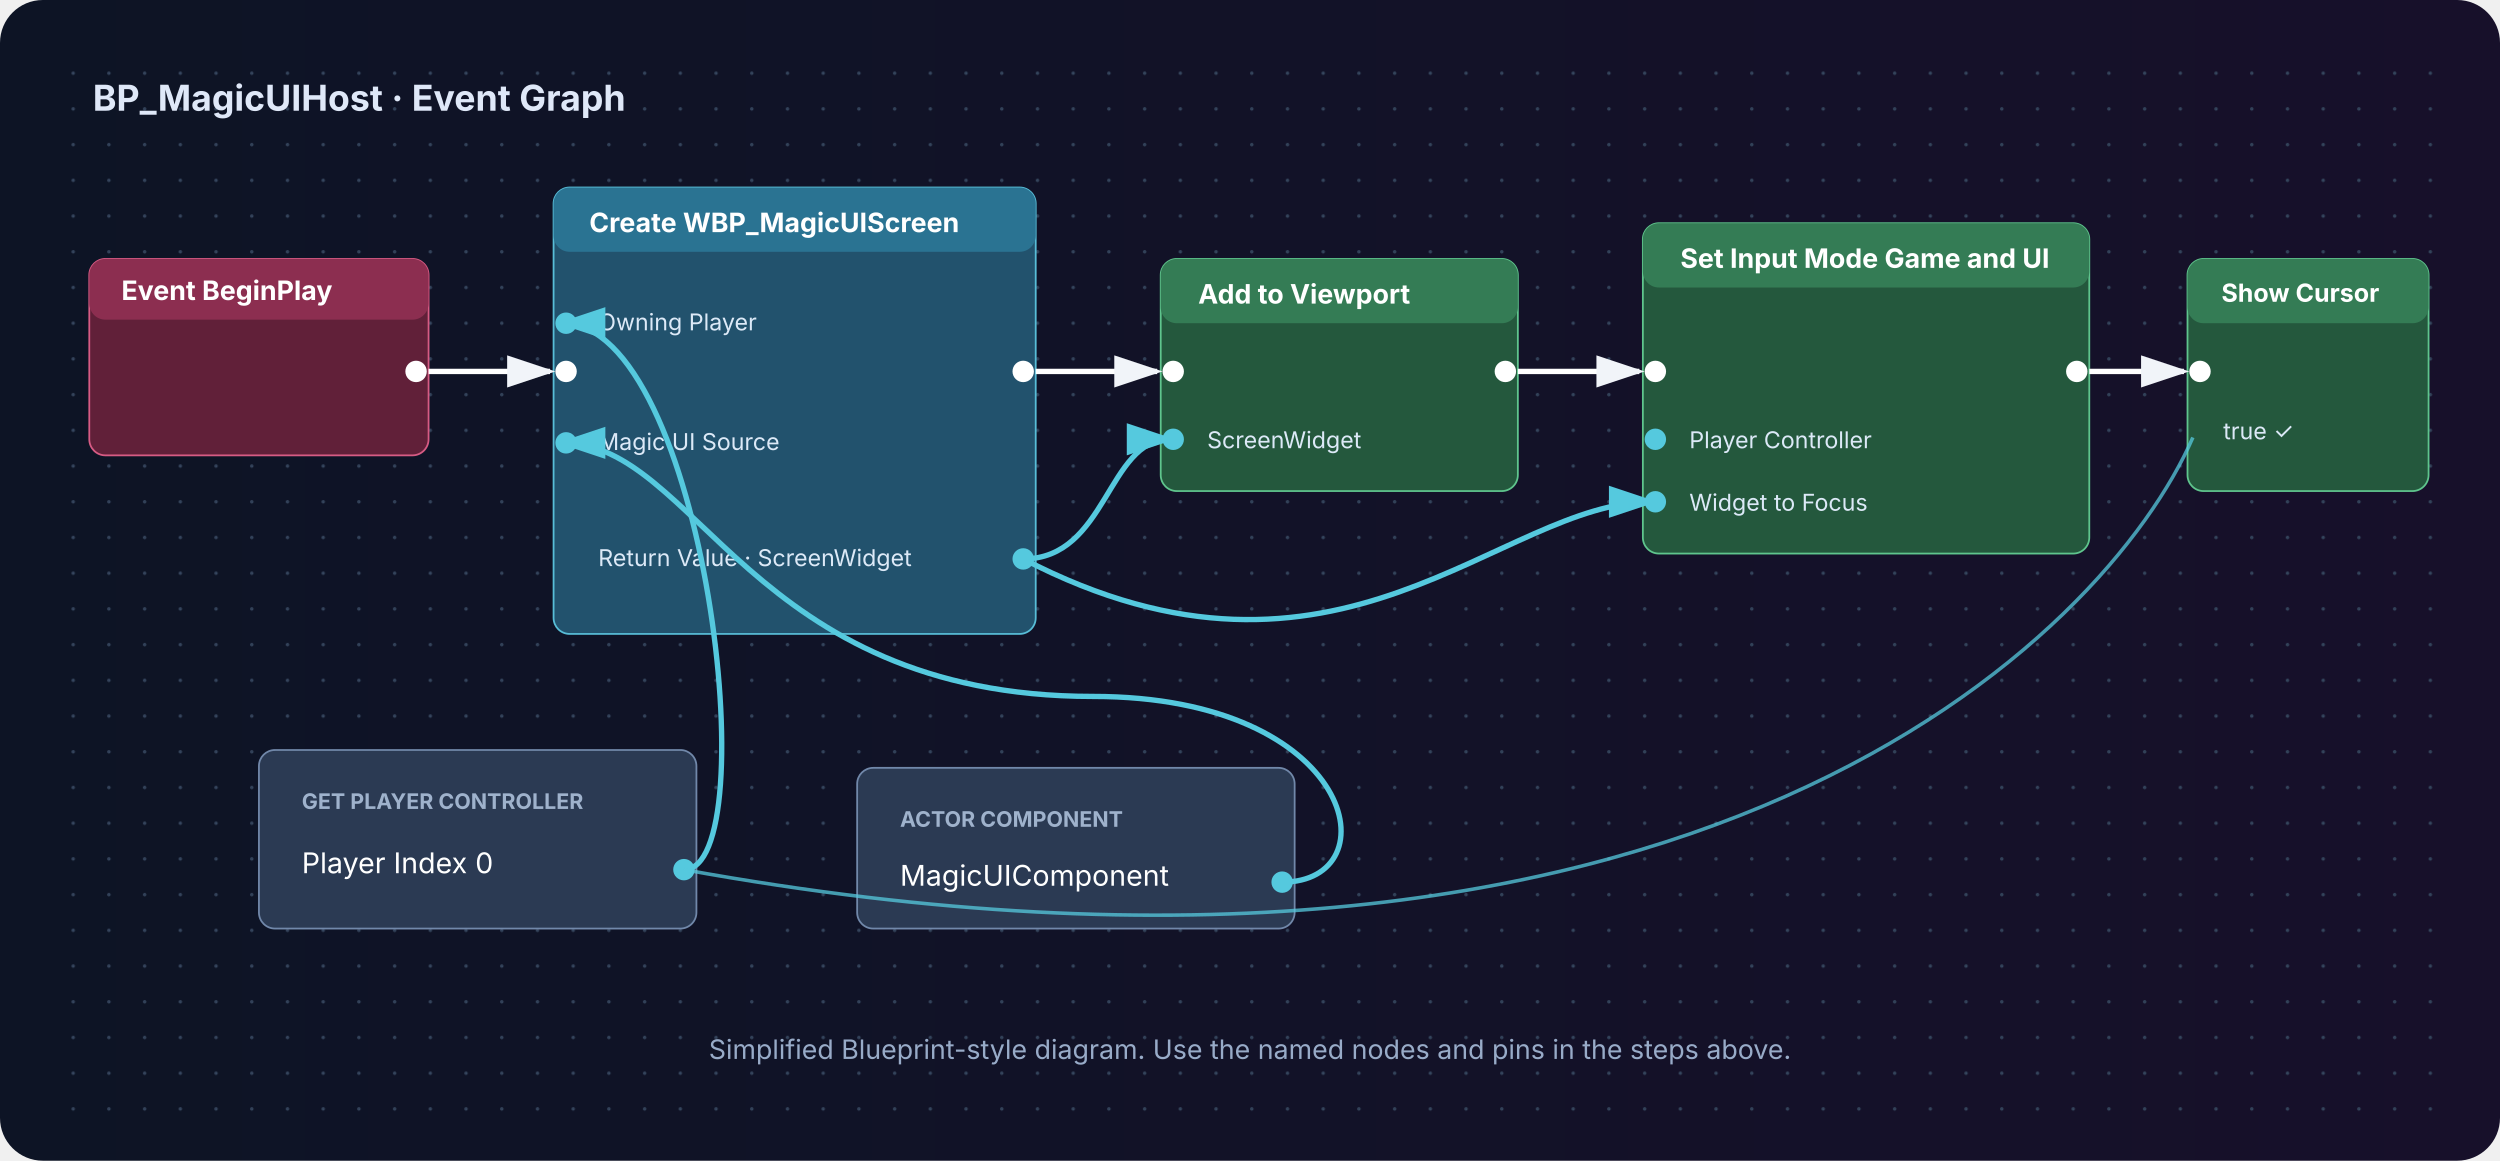
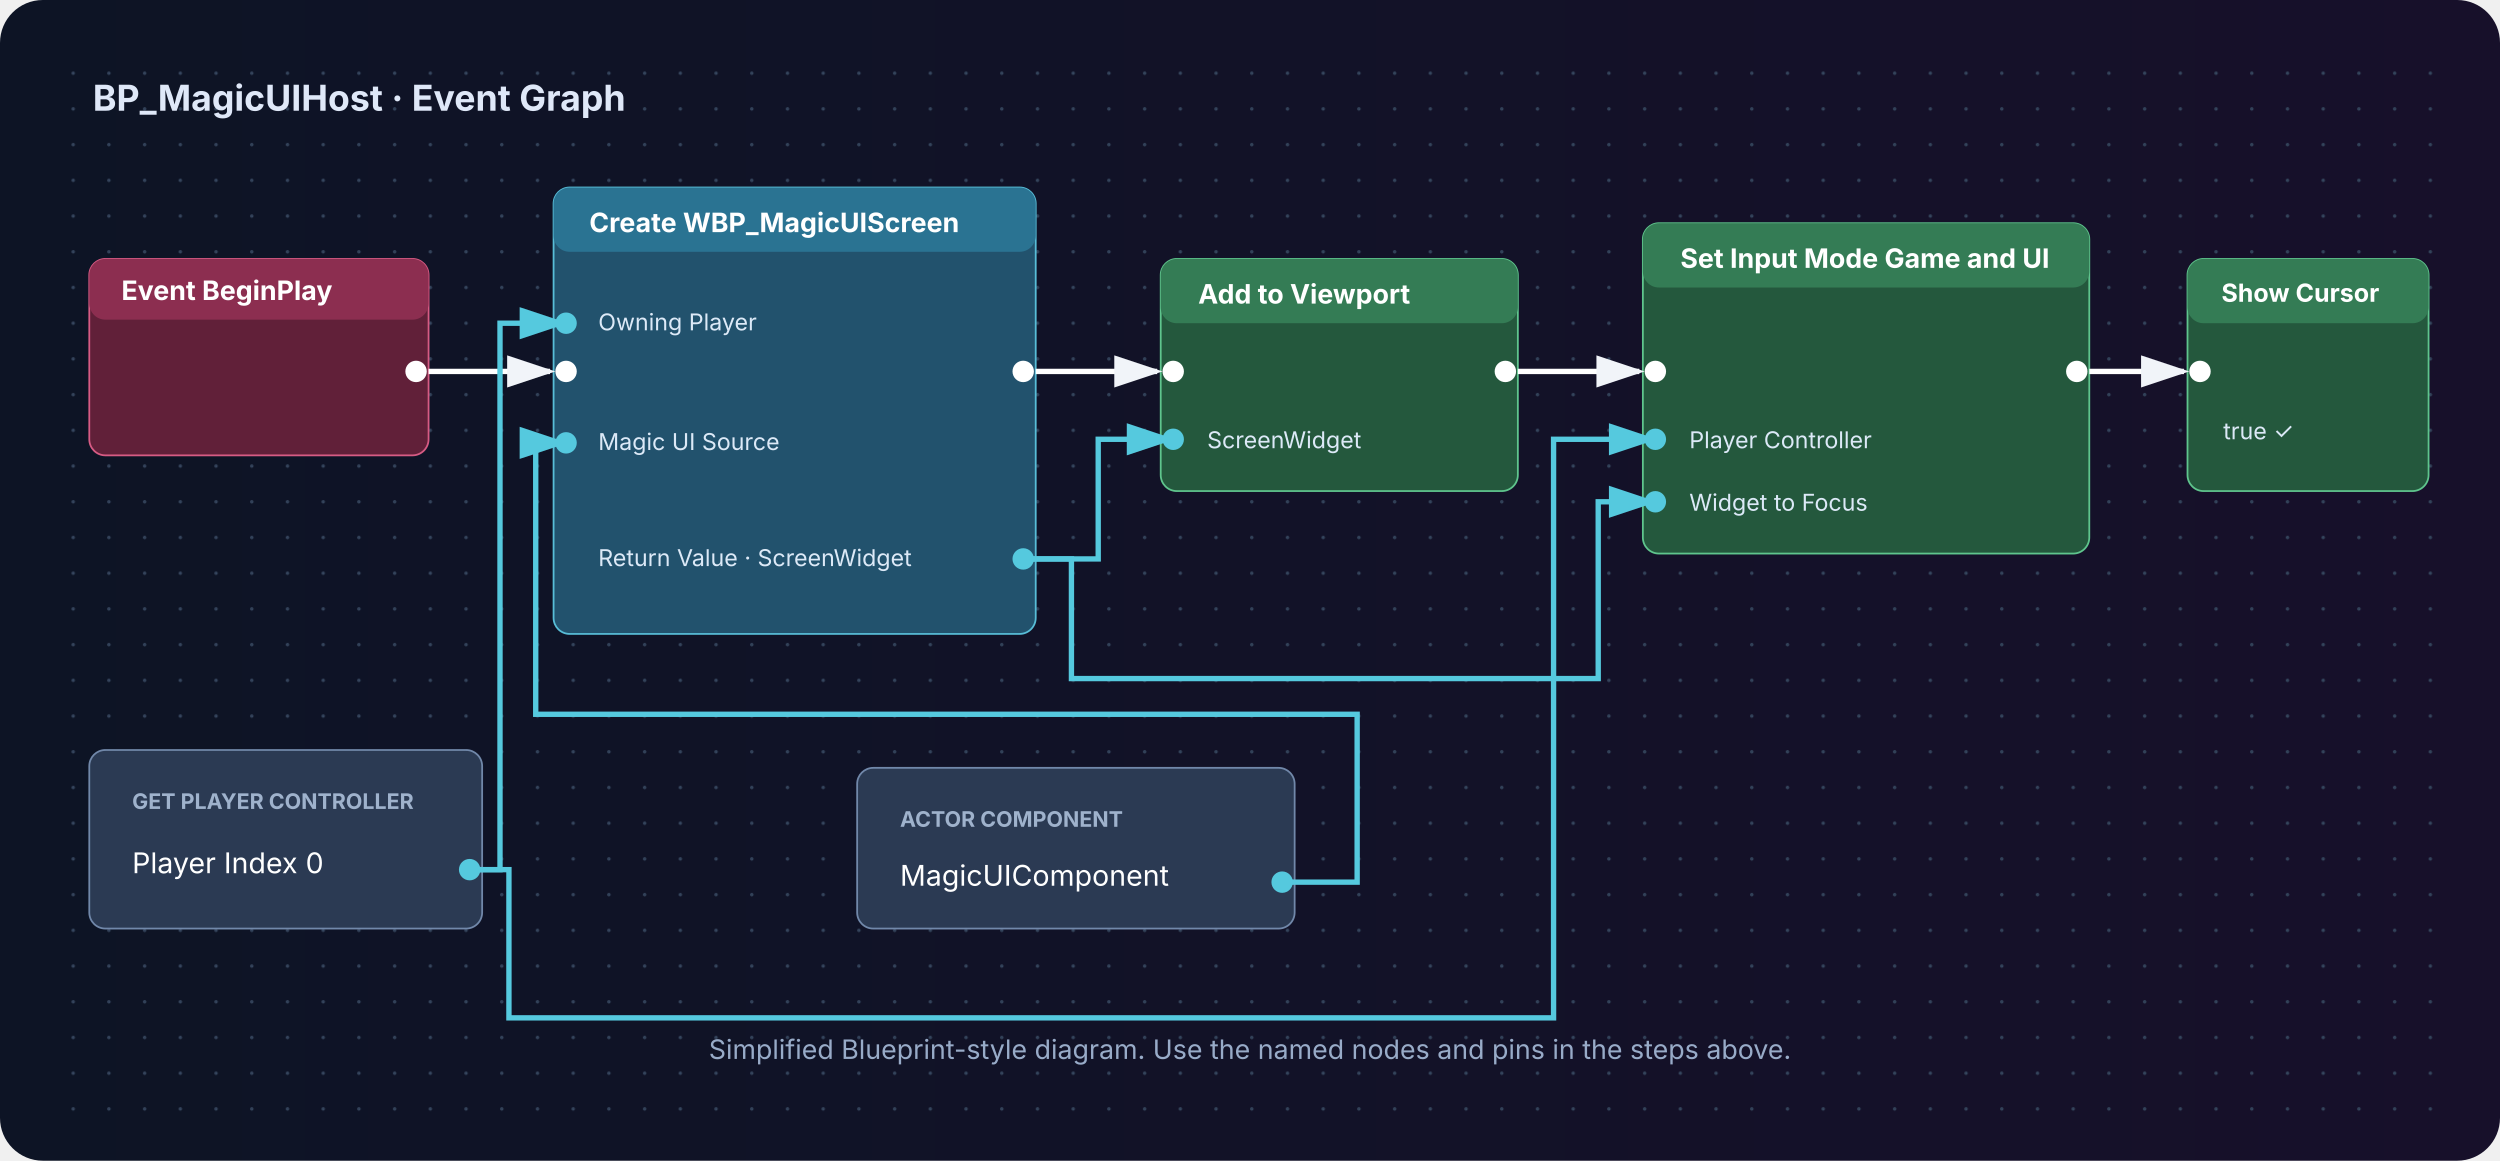
<svg xmlns="http://www.w3.org/2000/svg" width="1400" height="650" viewBox="0 0 1400 650" role="img" aria-labelledby="title desc">
  <defs>
    <linearGradient id="bg" x1="0" x2="1">
      <stop stop-color="#0d1425" />
      <stop offset="1" stop-color="#17102a" />
    </linearGradient>
    <pattern id="grid" width="20" height="20" patternUnits="userSpaceOnUse">
      <circle cx="1" cy="1" r="1" fill="#314057" />
    </pattern>
    <marker id="a" markerWidth="9" markerHeight="9" refX="8" refY="3" orient="auto">
      <path d="M0 0v6l9-3z" fill="#f1f4f9" />
    </marker>
    <marker id="d" markerWidth="9" markerHeight="9" refX="8" refY="3" orient="auto">
      <path d="M0 0v6l9-3z" fill="#55c9de" />
    </marker>
  </defs>
  <rect width="1400" height="650" rx="24" fill="url(#bg)" />
  <rect x="24" y="24" width="1352" height="602" rx="18" fill="url(#grid)" />
  <text x="52" y="62" fill="#dfe8f8" font-family="Inter,Segoe UI,sans-serif" font-size="20" font-weight="700">BP_MagicUIHost · Event Graph</text>
  <g font-family="Inter,Segoe UI,sans-serif">
    <g>
      <rect x="50" y="145" width="190" height="110" rx="9" fill="#612039" stroke="#d75b84" />
      <rect x="50" y="145" width="190" height="34" rx="9" fill="#8c2e50" />
      <text x="68" y="168" fill="#fff" font-size="15" font-weight="700">Event BeginPlay</text>
      <circle cx="233" cy="208" r="6" fill="#fff" />
    </g>
    <g>
      <rect x="310" y="105" width="270" height="250" rx="9" fill="#22526d" stroke="#58bdd7" />
      <rect x="310" y="105" width="270" height="36" rx="9" fill="#2a7392" />
      <text x="330" y="130" fill="#fff" font-size="15" font-weight="700">Create WBP_MagicUIScreen</text>
      <circle cx="317" cy="208" r="6" fill="#fff" />
      <circle cx="573" cy="208" r="6" fill="#fff" />
      <text x="335" y="185" fill="#dce9f7" font-size="13">Owning Player</text>
      <circle cx="317" cy="181" r="6" fill="#55c9de" />
      <text x="335" y="252" fill="#dce9f7" font-size="13">Magic UI Source</text>
      <circle cx="317" cy="248" r="6" fill="#55c9de" />
      <text x="335" y="317" fill="#dce9f7" font-size="13">Return Value · ScreenWidget</text>
      <circle cx="573" cy="313" r="6" fill="#55c9de" />
    </g>
    <g>
      <rect x="650" y="145" width="200" height="130" rx="9" fill="#24583d" stroke="#5fc58d" />
      <rect x="650" y="145" width="200" height="36" rx="9" fill="#347c55" />
      <text x="671" y="170" fill="#fff" font-size="15" font-weight="700">Add to Viewport</text>
      <circle cx="657" cy="208" r="6" fill="#fff" />
      <circle cx="843" cy="208" r="6" fill="#fff" />
      <circle cx="657" cy="246" r="6" fill="#55c9de" />
      <text x="676" y="251" fill="#dce9f7" font-size="13">ScreenWidget</text>
    </g>
    <g>
      <rect x="920" y="125" width="250" height="185" rx="9" fill="#24583d" stroke="#5fc58d" />
      <rect x="920" y="125" width="250" height="36" rx="9" fill="#347c55" />
      <text x="941" y="150" fill="#fff" font-size="15" font-weight="700">Set Input Mode Game and UI</text>
      <circle cx="927" cy="208" r="6" fill="#fff" />
      <circle cx="1163" cy="208" r="6" fill="#fff" />
      <circle cx="927" cy="246" r="6" fill="#55c9de" />
      <text x="946" y="251" fill="#dce9f7" font-size="13">Player Controller</text>
      <circle cx="927" cy="281" r="6" fill="#55c9de" />
      <text x="946" y="286" fill="#dce9f7" font-size="13">Widget to Focus</text>
    </g>
    <g>
      <rect x="1225" y="145" width="135" height="130" rx="9" fill="#24583d" stroke="#5fc58d" />
      <rect x="1225" y="145" width="135" height="36" rx="9" fill="#347c55" />
      <text x="1244" y="169" fill="#fff" font-size="14" font-weight="700">Show Cursor</text>
      <circle cx="1232" cy="208" r="6" fill="#fff" />
      <text x="1245" y="246" fill="#dce9f7" font-size="13">true ✓</text>
    </g>
    <g>
-       <rect x="145" y="420" width="245" height="100" rx="9" fill="#2b3a53" stroke="#7188aa" />
-       <text x="169" y="453" fill="#9fb2cc" font-size="12" font-weight="700">GET PLAYER CONTROLLER</text>
-       <text x="169" y="489" fill="#fff" font-size="16">Player Index 0</text>
-       <circle cx="383" cy="487" r="6" fill="#55c9de" />
+       <rect x="50" y="420" width="220" height="100" rx="9" fill="#2b3a53" stroke="#7188aa" />
+       <text x="74" y="453" fill="#9fb2cc" font-size="12" font-weight="700">GET PLAYER CONTROLLER</text>
+       <text x="74" y="489" fill="#fff" font-size="16">Player Index 0</text>
+       <circle cx="263" cy="487" r="6" fill="#55c9de" />
    </g>
    <g>
      <rect x="480" y="430" width="245" height="90" rx="9" fill="#2b3a53" stroke="#7188aa" />
      <text x="504" y="463" fill="#9fb2cc" font-size="12" font-weight="700">ACTOR COMPONENT</text>
      <text x="504" y="496" fill="#fff" font-size="16">MagicUIComponent</text>
      <circle cx="718" cy="494" r="6" fill="#55c9de" />
    </g>
  </g>
  <path d="M240 208H308" stroke="#fff" stroke-width="3" marker-end="url(#a)" />
  <path d="M580 208H648" stroke="#fff" stroke-width="3" marker-end="url(#a)" />
  <path d="M850 208H918" stroke="#fff" stroke-width="3" marker-end="url(#a)" />
  <path d="M1170 208H1223" stroke="#fff" stroke-width="3" marker-end="url(#a)" />
-   <path d="M383 487 C430 487 395 181 315 181" fill="none" stroke="#55c9de" stroke-width="3" marker-end="url(#d)" />
-   <path d="M718 494 C780 494 760 390 612 390 C420 390 390 248 315 248" fill="none" stroke="#55c9de" stroke-width="3" marker-end="url(#d)" />
-   <path d="M573 313 C620 313 620 246 655 246" fill="none" stroke="#55c9de" stroke-width="3" marker-end="url(#d)" />
-   <path d="M573 313 C750 405 840 281 925 281" fill="none" stroke="#55c9de" stroke-width="3" marker-end="url(#d)" />
-   <path d="M383 487 C950 590 1180 355 1228 245" fill="none" stroke="#55c9de" stroke-width="2" opacity=".75" />
+   <path d="M263 487 H280 V181 H315" fill="none" stroke="#55c9de" stroke-width="3" marker-end="url(#d)" />
+   <path d="M263 487 H285 V570 H870 V246 H925" fill="none" stroke="#55c9de" stroke-width="3" marker-end="url(#d)" />
+   <path d="M718 494 H760 V400 H300 V248 H315" fill="none" stroke="#55c9de" stroke-width="3" marker-end="url(#d)" />
+   <path d="M573 313 H615 V246 H655" fill="none" stroke="#55c9de" stroke-width="3" marker-end="url(#d)" />
+   <path d="M573 313 H600 V380 H895 V281 H925" fill="none" stroke="#55c9de" stroke-width="3" marker-end="url(#d)" />
  <text x="700" y="593" fill="#98abc8" font-family="Inter,Segoe UI,sans-serif" font-size="15" text-anchor="middle">Simplified Blueprint-style diagram. Use the named nodes and pins in the steps above.</text>
</svg>
